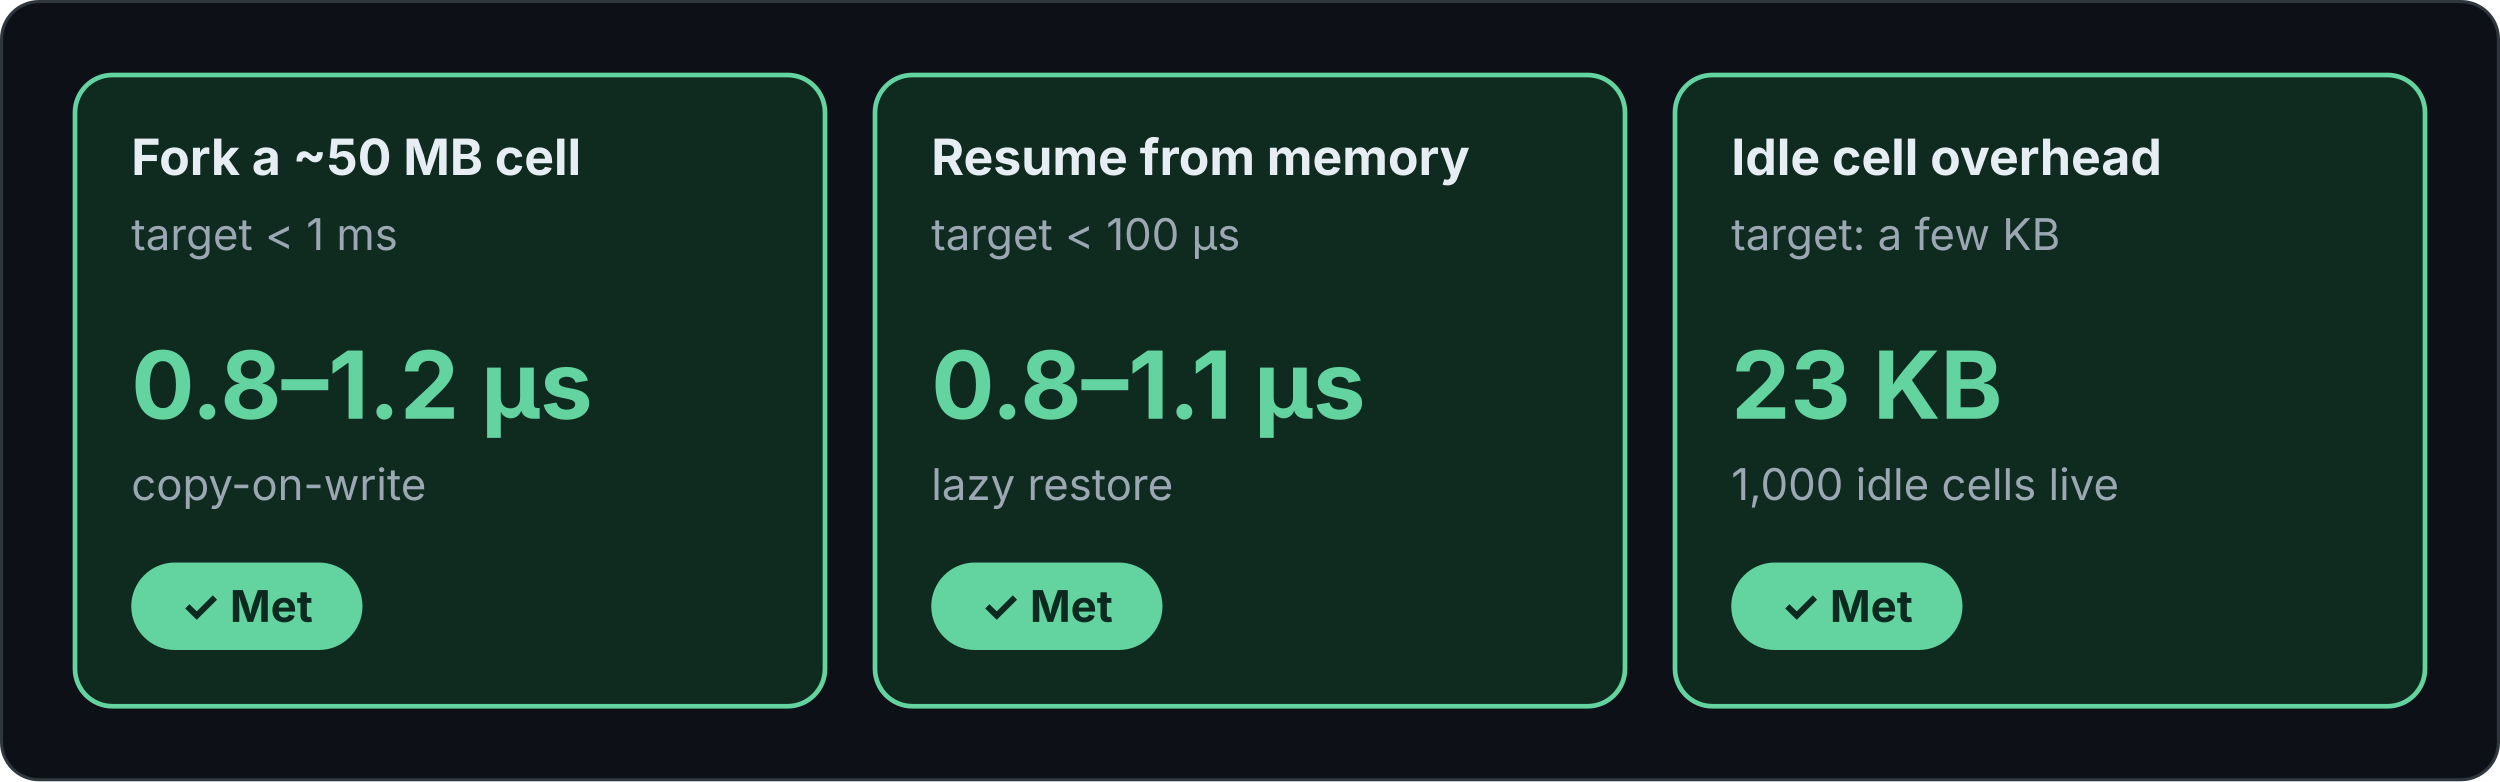
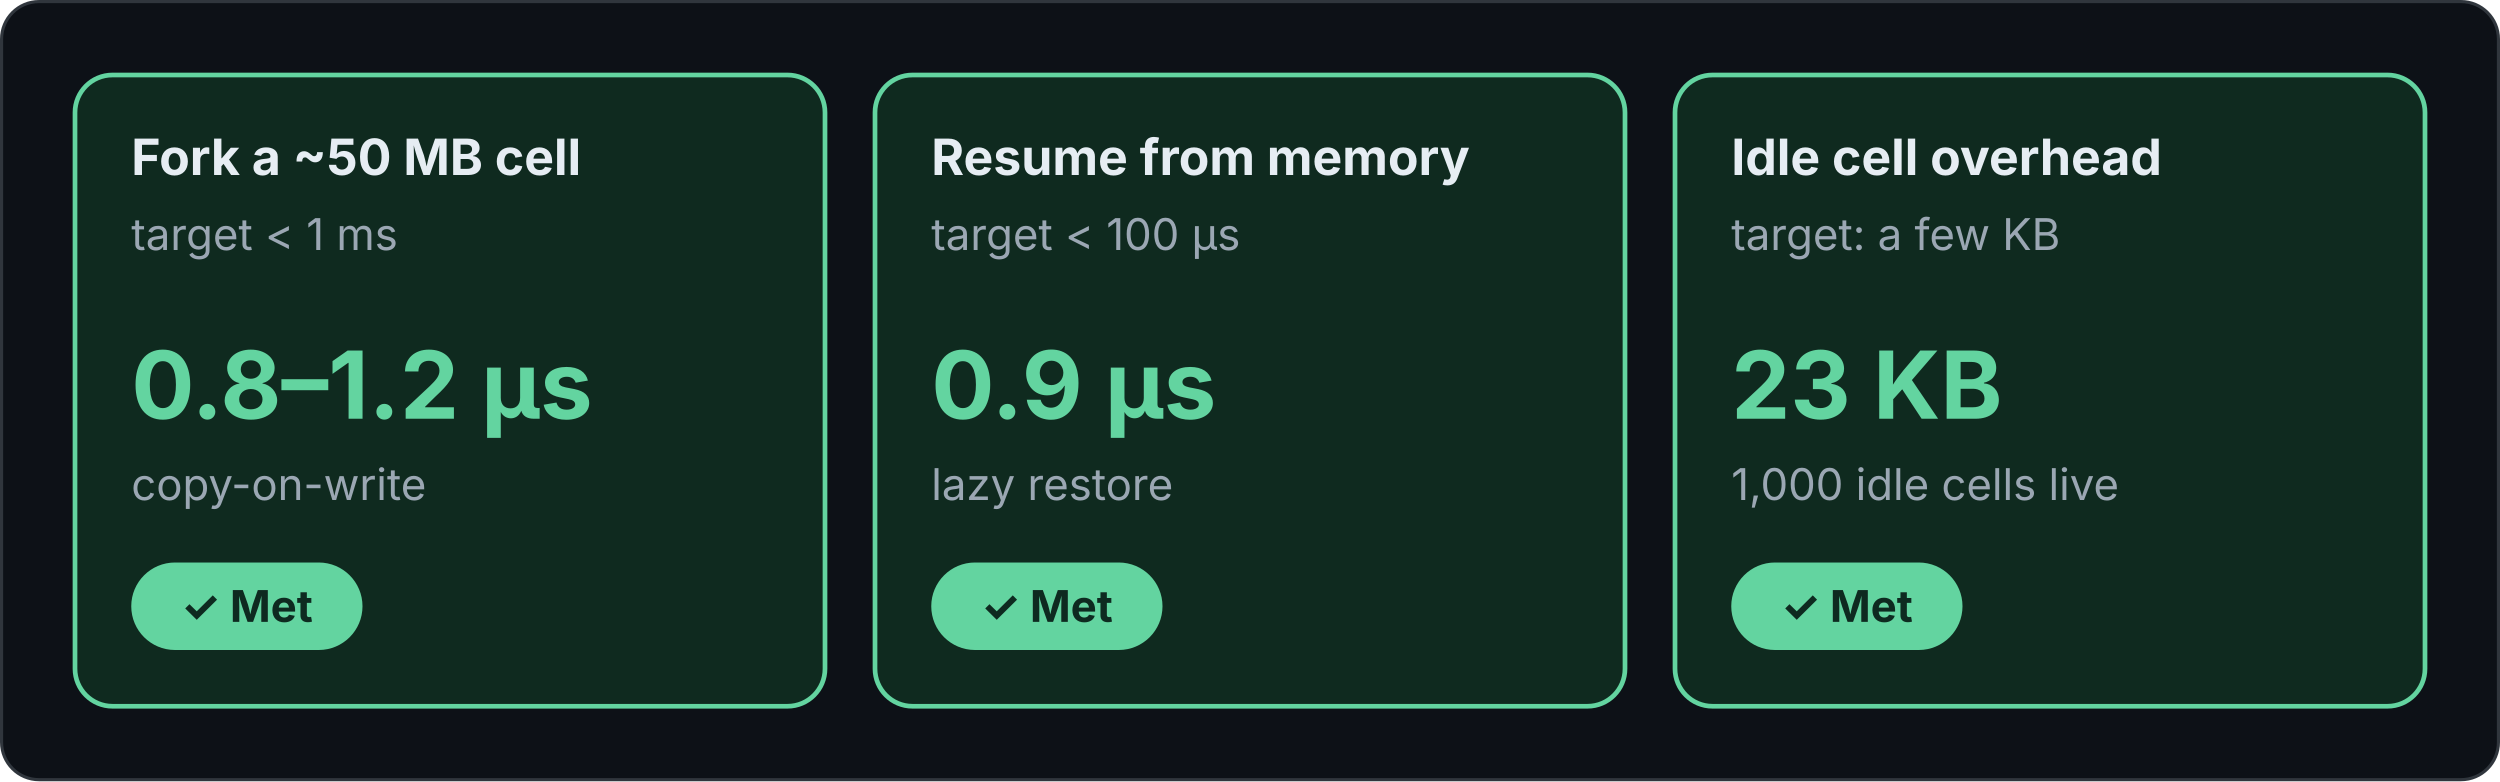
<svg xmlns="http://www.w3.org/2000/svg" viewBox="0 0 800 250" width="800" height="250" role="img" font-family="Inter, -apple-system, Segoe UI, Helvetica, Arial, sans-serif">
  <defs>
    <marker id="a" viewBox="0 0 10 10" refX="9" refY="5" markerWidth="7" markerHeight="7" orient="auto-start-reverse">
      <path d="M0 0L10 5L0 10z" fill="#8b98a5" />
    </marker>
  </defs>
  <rect class="bg" x="0.5" y="0.5" width="799" height="249" rx="12" fill="#0d1117" stroke="#30363d" />
  <rect x="24" y="24" width="240" height="202" rx="12" fill="#0f2a1f" stroke="#63d4a0" stroke-width="1.5" />
  <text x="42" y="56" font-size="16" fill="#e6edf3" font-weight="700">Fork a ~50 MB cell</text>
  <text x="42" y="80" font-size="14" fill="#9ba7b3">target &lt; 1 ms</text>
  <text x="42" y="134" font-size="30" fill="#63d4a0" font-weight="700">0.8–1.2 µs</text>
  <text x="42" y="160" font-size="14" fill="#9ba7b3">copy-on-write</text>
  <rect x="42" y="180" width="74" height="28" rx="14" fill="#63d4a0" stroke="#63d4a0" stroke-width="0" />
  <text x="79" y="199" font-size="14" fill="#0e2a20" font-weight="700" text-anchor="middle">✓ Met</text>
  <rect x="280" y="24" width="240" height="202" rx="12" fill="#0f2a1f" stroke="#63d4a0" stroke-width="1.5" />
  <text x="298" y="56" font-size="16" fill="#e6edf3" font-weight="700">Resume from memory</text>
  <text x="298" y="80" font-size="14" fill="#9ba7b3">target &lt; 100 µs</text>
-   <text x="298" y="134" font-size="30" fill="#63d4a0" font-weight="700">0.8–1.1 µs</text>
+   <text x="298" y="134" font-size="30" fill="#63d4a0" font-weight="700">0.9 µs</text>
  <text x="298" y="160" font-size="14" fill="#9ba7b3">lazy restore</text>
  <rect x="298" y="180" width="74" height="28" rx="14" fill="#63d4a0" stroke="#63d4a0" stroke-width="0" />
  <text x="335" y="199" font-size="14" fill="#0e2a20" font-weight="700" text-anchor="middle">✓ Met</text>
  <rect x="536" y="24" width="240" height="202" rx="12" fill="#0f2a1f" stroke="#63d4a0" stroke-width="1.5" />
  <text x="554" y="56" font-size="16" fill="#e6edf3" font-weight="700">Idle cell overhead</text>
  <text x="554" y="80" font-size="14" fill="#9ba7b3">target: a few KB</text>
  <text x="554" y="134" font-size="30" fill="#63d4a0" font-weight="700">23 KB</text>
  <text x="554" y="160" font-size="14" fill="#9ba7b3">1,000 idle cells live</text>
  <rect x="554" y="180" width="74" height="28" rx="14" fill="#63d4a0" stroke="#63d4a0" stroke-width="0" />
  <text x="591" y="199" font-size="14" fill="#0e2a20" font-weight="700" text-anchor="middle">✓ Met</text>
</svg>
